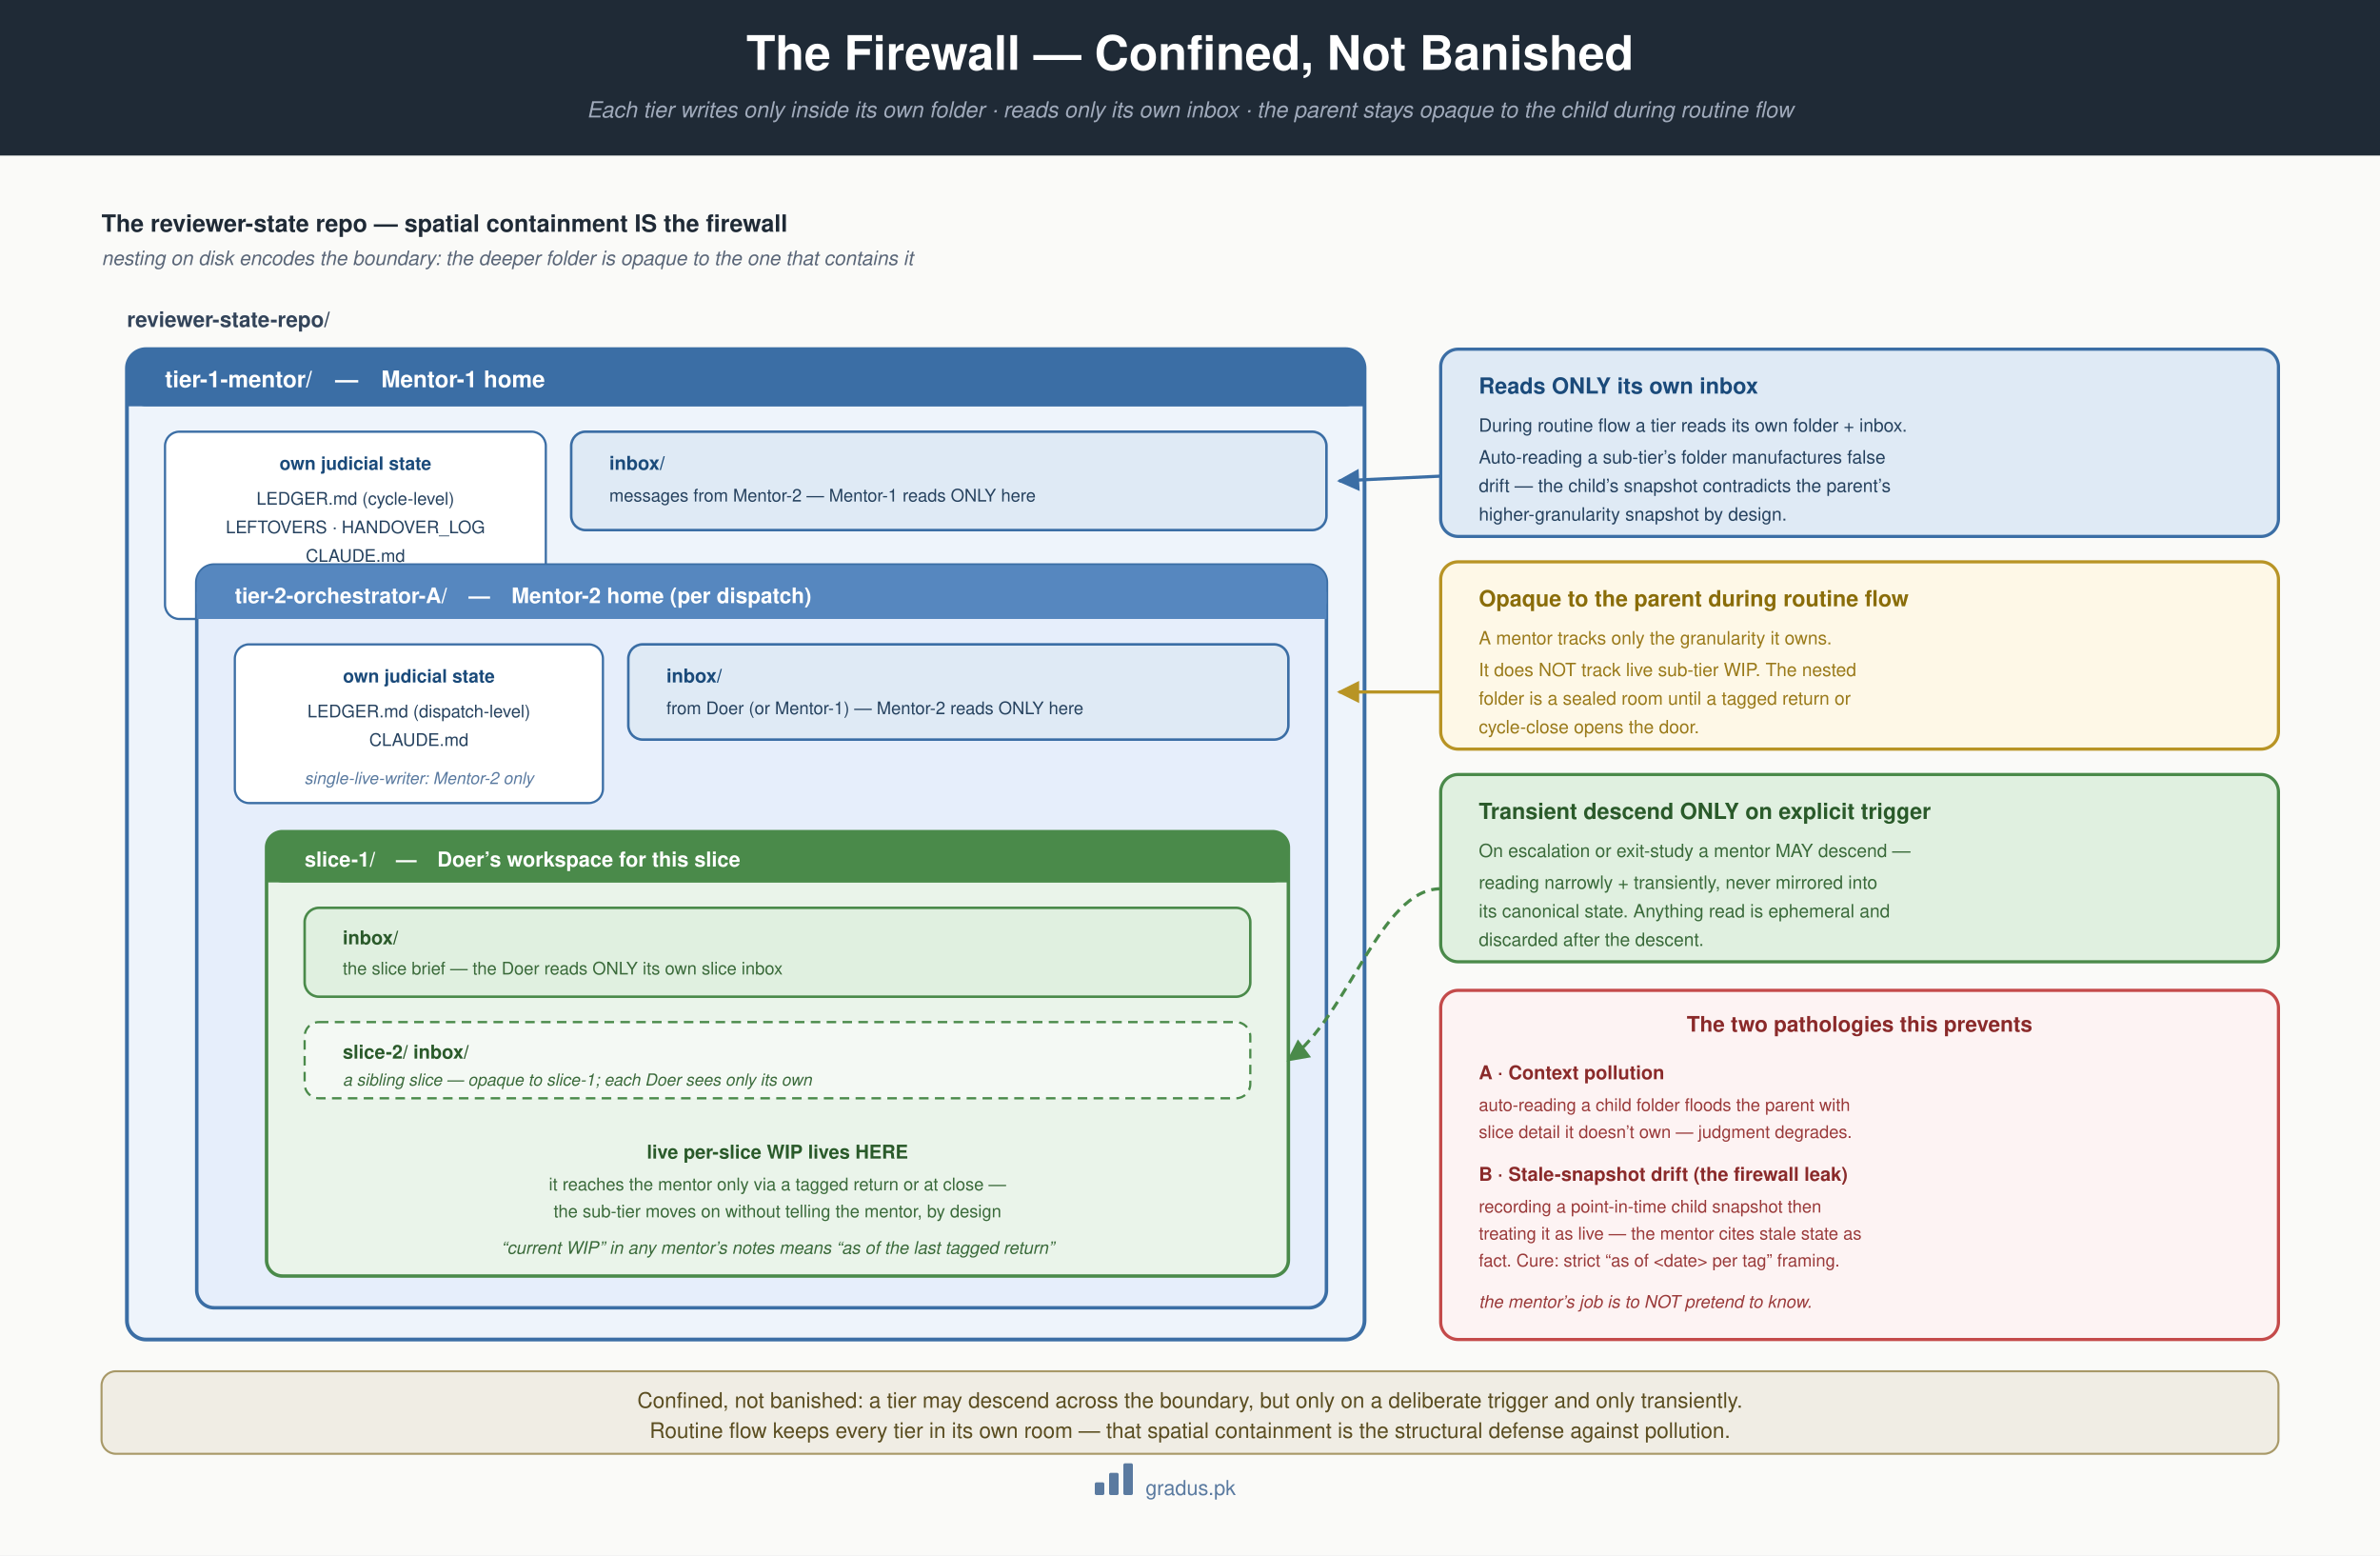
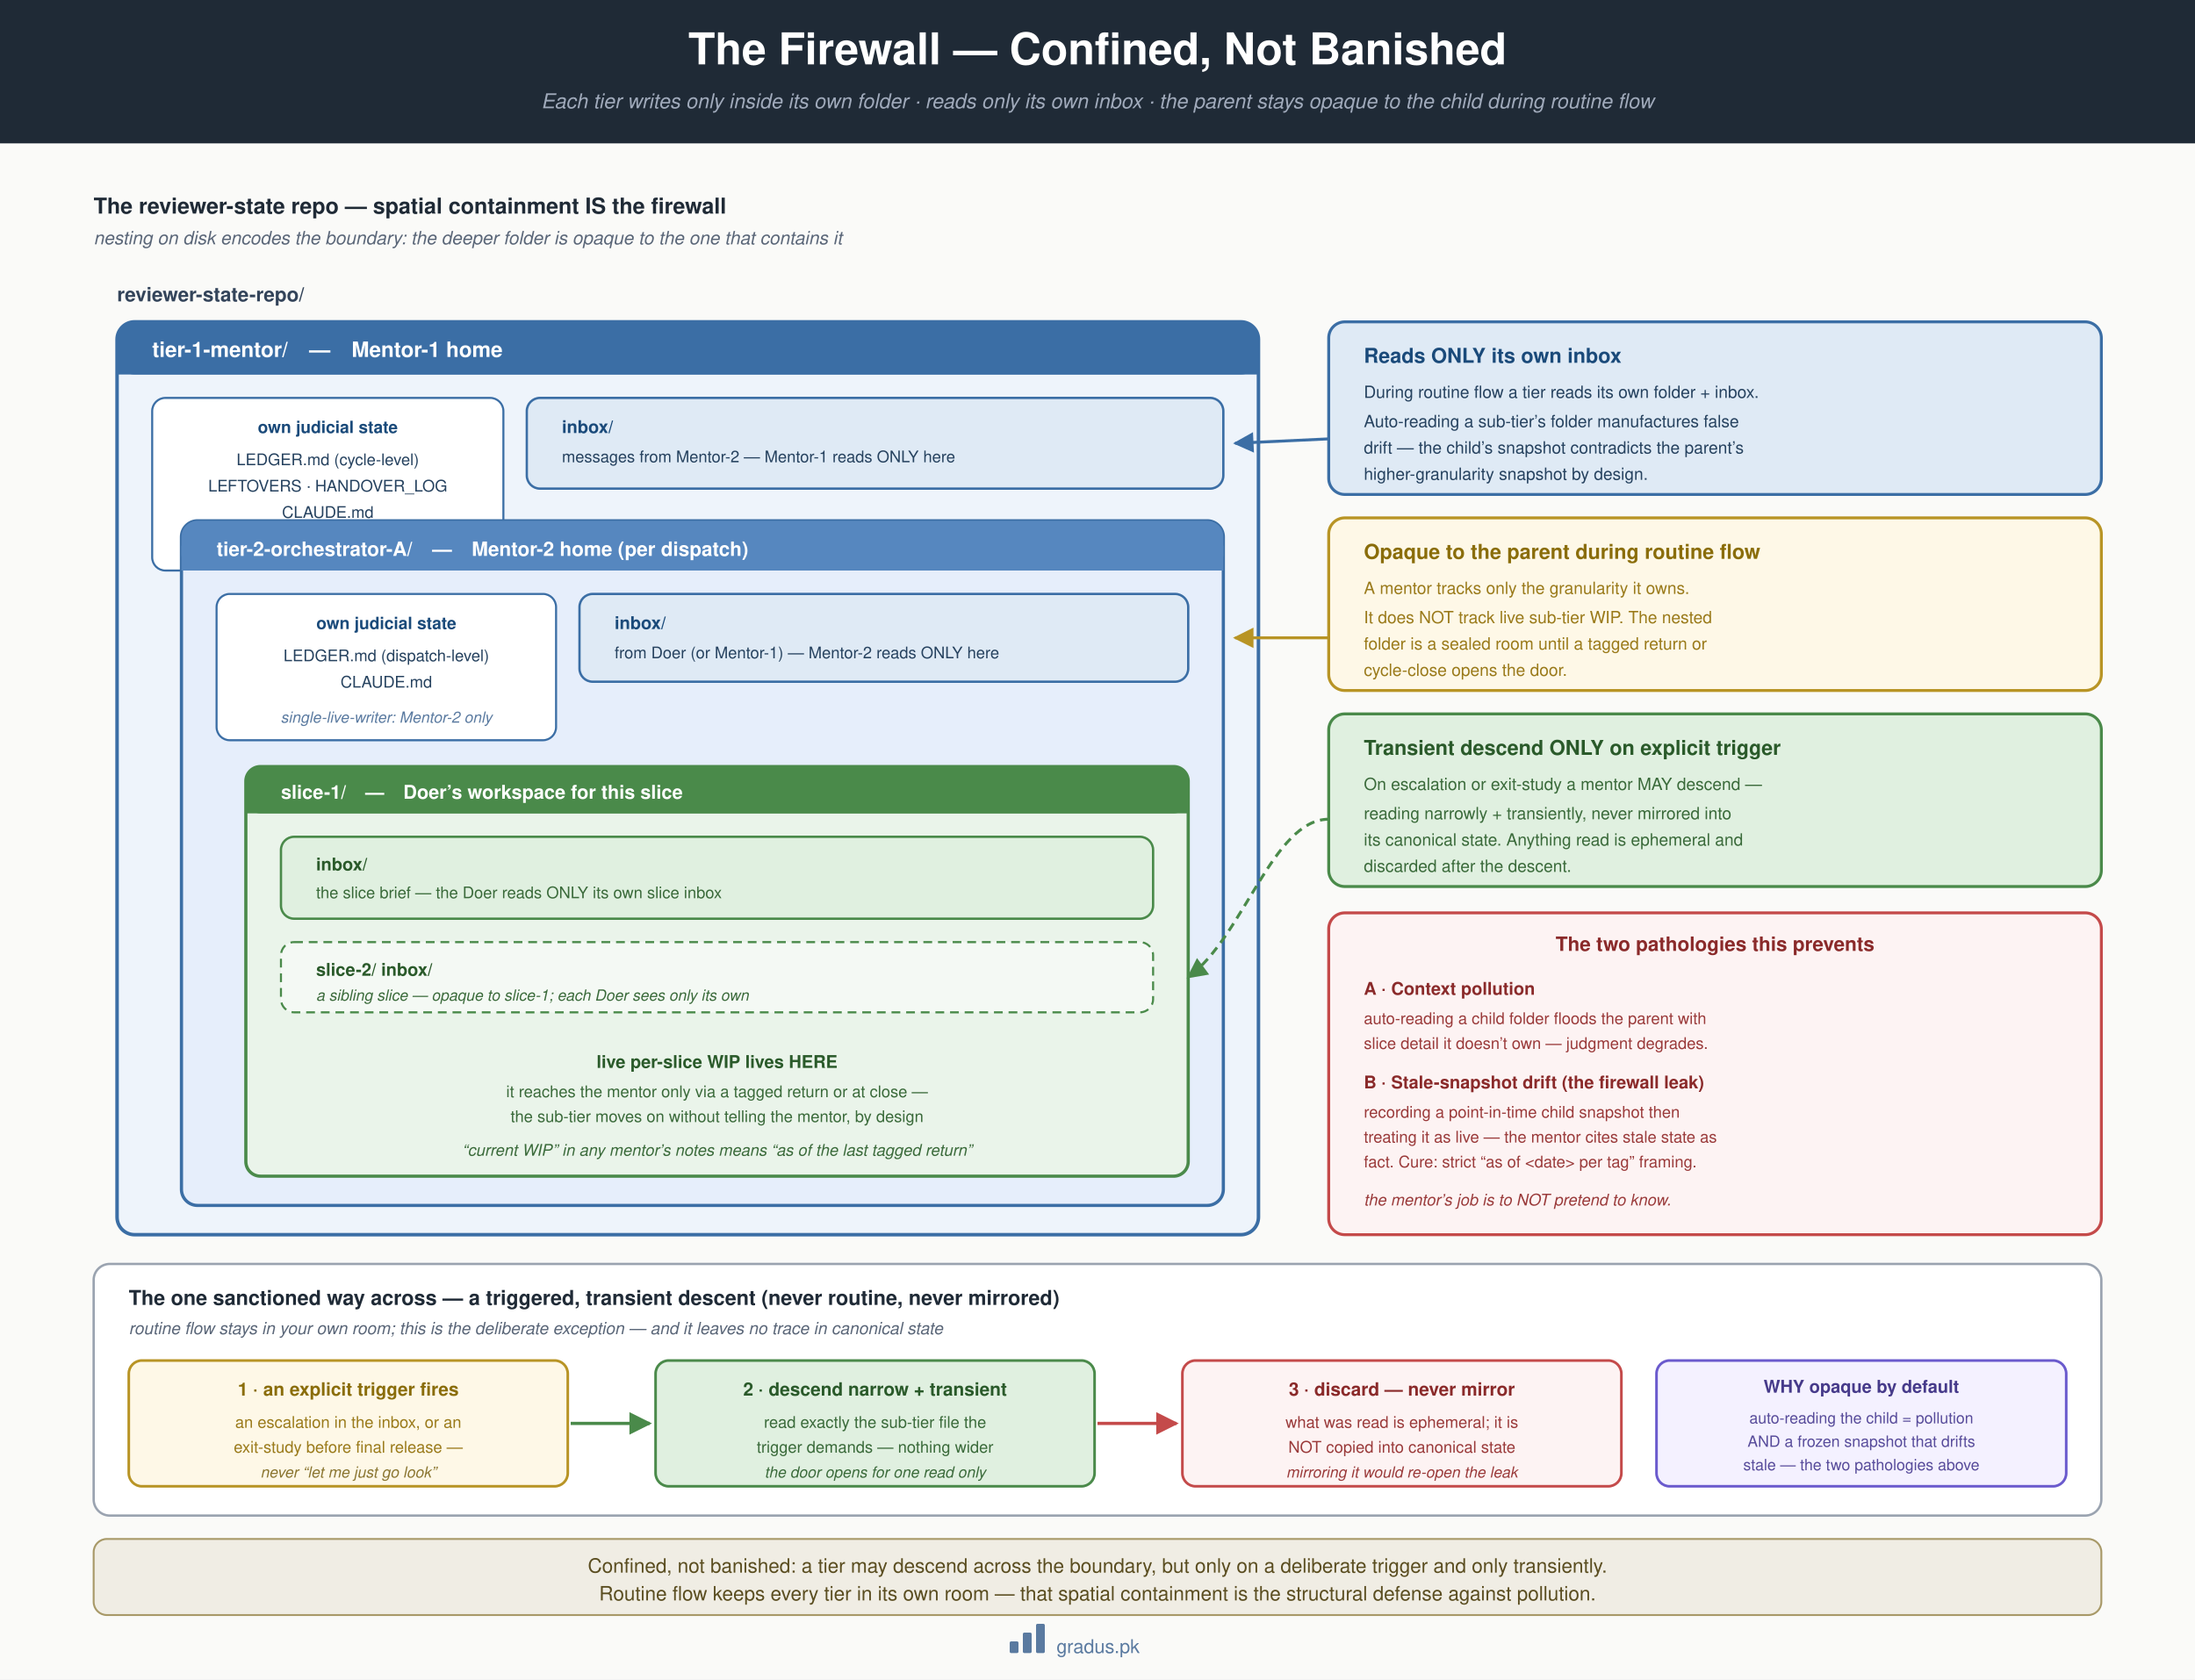
- <svg xmlns="http://www.w3.org/2000/svg" xmlns:xlink="http://www.w3.org/1999/xlink" viewBox="0 0 1500 980" font-family="-apple-system, BlinkMacSystemFont, 'Segoe UI', Helvetica, Arial, sans-serif">
+ <svg xmlns="http://www.w3.org/2000/svg" xmlns:xlink="http://www.w3.org/1999/xlink" viewBox="0 0 1500 1148" font-family="-apple-system, BlinkMacSystemFont, 'Segoe UI', Helvetica, Arial, sans-serif">
  <defs>
    <marker id="agreen" viewBox="0 0 10 10" refX="9" refY="5" markerWidth="7" markerHeight="7" orient="auto-start-reverse">
      <path d="M0,0 L10,5 L0,10 z" fill="#4a8a4a" />
    </marker>
    <marker id="ablue" viewBox="0 0 10 10" refX="9" refY="5" markerWidth="7" markerHeight="7" orient="auto-start-reverse">
      <path d="M0,0 L10,5 L0,10 z" fill="#3b6ea5" />
    </marker>
    <marker id="aamber" viewBox="0 0 10 10" refX="9" refY="5" markerWidth="7" markerHeight="7" orient="auto-start-reverse">
      <path d="M0,0 L10,5 L0,10 z" fill="#b89425" />
    </marker>
    <marker id="ared" viewBox="0 0 10 10" refX="9" refY="5" markerWidth="7" markerHeight="7" orient="auto-start-reverse">
      <path d="M0,0 L10,5 L0,10 z" fill="#c44a4a" />
    </marker>
  </defs>
-   <rect width="1500" height="980" fill="#fafaf8" />
+   <rect width="1500" height="1148" fill="#fafaf8" />
  <rect x="0" y="0" width="1500" height="98" fill="#1f2a36" />
  <text x="750" y="44" text-anchor="middle" font-size="30" font-weight="700" fill="#ffffff">The Firewall — Confined, Not Banished</text>
  <text x="750" y="74" text-anchor="middle" font-size="14" fill="#a0aabb" font-style="italic">Each tier writes only inside its own folder · reads only its own inbox · the parent stays opaque to the child during routine flow</text>
  <text x="64" y="146" font-size="15" font-weight="700" fill="#1f2a36">The reviewer-state repo — spatial containment IS the firewall</text>
  <text x="64" y="167" font-size="12.5" fill="#5a6678" font-style="italic">nesting on disk encodes the boundary: the deeper folder is opaque to the one that contains it</text>
  <text x="80" y="206" font-size="13.5" font-weight="700" fill="#33445a">reviewer-state-repo/</text>
  <rect x="80" y="220" width="780" height="624" rx="12" fill="#eef4fb" stroke="#3b6ea5" stroke-width="2.4" />
  <rect x="80" y="220" width="780" height="36" rx="12" fill="#3b6ea5" />
  <rect x="80" y="238" width="780" height="18" fill="#3b6ea5" />
  <text x="104" y="244" font-size="14.5" font-weight="700" fill="#ffffff">tier-1-mentor/ — Mentor-1 home</text>
  <rect x="104" y="272" width="240" height="118" rx="9" fill="#ffffff" stroke="#3b6ea5" stroke-width="1.4" />
  <text x="224" y="296" text-anchor="middle" font-size="11.5" font-weight="700" fill="#1a4a7a">own judicial state</text>
  <text x="224" y="318" text-anchor="middle" font-size="11" fill="#26425f">LEDGER.md (cycle-level)</text>
  <text x="224" y="336" text-anchor="middle" font-size="11" fill="#26425f">LEFTOVERS · HANDOVER_LOG</text>
  <text x="224" y="354" text-anchor="middle" font-size="11" fill="#26425f">CLAUDE.md</text>
  <text x="224" y="378" text-anchor="middle" font-size="10.5" fill="#5a7aa0" font-style="italic">single-live-writer: Mentor-1 only</text>
  <rect x="360" y="272" width="476" height="62" rx="9" fill="#dfeaf5" stroke="#3b6ea5" stroke-width="1.6" />
  <text x="384" y="296" font-size="12" font-weight="700" fill="#1a4a7a">inbox/</text>
  <text x="384" y="316" font-size="11" fill="#26425f">messages from Mentor-2 — Mentor-1 reads ONLY here</text>
  <rect x="124" y="356" width="712" height="468" rx="11" fill="#e6eefb" stroke="#3b6ea5" stroke-width="2.2" />
  <rect x="124" y="356" width="712" height="34" rx="11" fill="#5687bf" />
  <rect x="124" y="373" width="712" height="17" fill="#5687bf" />
  <text x="148" y="380" font-size="13.5" font-weight="700" fill="#ffffff">tier-2-orchestrator-A/ — Mentor-2 home (per dispatch)</text>
  <rect x="148" y="406" width="232" height="100" rx="9" fill="#ffffff" stroke="#3b6ea5" stroke-width="1.4" />
  <text x="264" y="430" text-anchor="middle" font-size="11.5" font-weight="700" fill="#1a4a7a">own judicial state</text>
  <text x="264" y="452" text-anchor="middle" font-size="11" fill="#26425f">LEDGER.md (dispatch-level)</text>
  <text x="264" y="470" text-anchor="middle" font-size="11" fill="#26425f">CLAUDE.md</text>
  <text x="264" y="494" text-anchor="middle" font-size="10.5" fill="#5a7aa0" font-style="italic">single-live-writer: Mentor-2 only</text>
  <rect x="396" y="406" width="416" height="60" rx="9" fill="#dfeaf5" stroke="#3b6ea5" stroke-width="1.6" />
  <text x="420" y="430" font-size="12" font-weight="700" fill="#1a4a7a">inbox/</text>
  <text x="420" y="450" font-size="11" fill="#26425f">from Doer (or Mentor-1) — Mentor-2 reads ONLY here</text>
  <rect x="168" y="524" width="644" height="280" rx="10" fill="#eaf4ea" stroke="#4a8a4a" stroke-width="2.2" />
  <rect x="168" y="524" width="644" height="32" rx="10" fill="#4a8a4a" />
  <rect x="168" y="540" width="644" height="16" fill="#4a8a4a" />
  <text x="192" y="546" font-size="13" font-weight="700" fill="#ffffff">slice-1/ — Doer’s workspace for this slice</text>
  <rect x="192" y="572" width="596" height="56" rx="9" fill="#e0f0e0" stroke="#4a8a4a" stroke-width="1.6" />
  <text x="216" y="595" font-size="12" font-weight="700" fill="#2a5a2a">inbox/</text>
  <text x="216" y="614" font-size="11" fill="#3a6a3a">the slice brief — the Doer reads ONLY its own slice inbox</text>
  <rect x="192" y="644" width="596" height="48" rx="9" fill="#f4f9f4" stroke="#4a8a4a" stroke-width="1.4" stroke-dasharray="6 4" />
  <text x="216" y="667" font-size="12" font-weight="700" fill="#2a5a2a">slice-2/ inbox/</text>
  <text x="216" y="684" font-size="10.5" fill="#3a6a3a" font-style="italic">a sibling slice — opaque to slice-1; each Doer sees only its own</text>
  <text x="490" y="730" text-anchor="middle" font-size="12" font-weight="700" fill="#2a5a2a">live per-slice WIP lives HERE</text>
  <text x="490" y="750" text-anchor="middle" font-size="11" fill="#3a6a3a">it reaches the mentor only via a tagged return or at close —</text>
  <text x="490" y="767" text-anchor="middle" font-size="11" fill="#3a6a3a">the sub-tier moves on without telling the mentor, by design</text>
  <text x="490" y="790" text-anchor="middle" font-size="11" fill="#3a6a3a" font-style="italic">“current WIP” in any mentor’s notes means “as of the last tagged return”</text>
  <rect x="908" y="220" width="528" height="118" rx="11" fill="#dfeaf5" stroke="#3b6ea5" stroke-width="2" />
  <text x="932" y="248" font-size="14" font-weight="700" fill="#1a4a7a">Reads ONLY its own inbox</text>
  <text x="932" y="272" font-size="11.5" fill="#26425f">During routine flow a tier reads its own folder + inbox.</text>
  <text x="932" y="292" font-size="11.5" fill="#26425f">Auto-reading a sub-tier’s folder manufactures false</text>
  <text x="932" y="310" font-size="11.5" fill="#26425f">drift — the child’s snapshot contradicts the parent’s</text>
  <text x="932" y="328" font-size="11.5" fill="#26425f">higher-granularity snapshot by design.</text>
  <line x1="908" y1="300" x2="844" y2="303" stroke="#3b6ea5" stroke-width="2" marker-end="url(#ablue)" />
  <rect x="908" y="354" width="528" height="118" rx="11" fill="#fef8e7" stroke="#b89425" stroke-width="2" />
  <text x="932" y="382" font-size="14" font-weight="700" fill="#8a6d0a">Opaque to the parent during routine flow</text>
  <text x="932" y="406" font-size="11.5" fill="#9a7a1a">A mentor tracks only the granularity it owns.</text>
  <text x="932" y="426" font-size="11.5" fill="#9a7a1a">It does NOT track live sub-tier WIP. The nested</text>
  <text x="932" y="444" font-size="11.5" fill="#9a7a1a">folder is a sealed room until a tagged return or</text>
  <text x="932" y="462" font-size="11.5" fill="#9a7a1a">cycle-close opens the door.</text>
  <line x1="908" y1="436" x2="844" y2="436" stroke="#b89425" stroke-width="2" marker-end="url(#aamber)" />
  <rect x="908" y="488" width="528" height="118" rx="11" fill="#e0f0e0" stroke="#4a8a4a" stroke-width="2" />
  <text x="932" y="516" font-size="14" font-weight="700" fill="#2a5a2a">Transient descend ONLY on explicit trigger</text>
  <text x="932" y="540" font-size="11.5" fill="#3a6a3a">On escalation or exit-study a mentor MAY descend —</text>
  <text x="932" y="560" font-size="11.5" fill="#3a6a3a">reading narrowly + transiently, never mirrored into</text>
  <text x="932" y="578" font-size="11.5" fill="#3a6a3a">its canonical state. Anything read is ephemeral and</text>
  <text x="932" y="596" font-size="11.5" fill="#3a6a3a">discarded after the descent.</text>
  <path d="M908,560 C870,560 850,640 812,668" fill="none" stroke="#4a8a4a" stroke-width="2" stroke-dasharray="6 4" marker-end="url(#agreen)" />
  <rect x="908" y="624" width="528" height="220" rx="11" fill="#fdf3f3" stroke="#c44a4a" stroke-width="2" />
  <text x="1172" y="650" text-anchor="middle" font-size="13.5" font-weight="700" fill="#8a2a2a">The two pathologies this prevents</text>
  <text x="932" y="680" font-size="12" font-weight="700" fill="#8a2a2a">A · Context pollution</text>
  <text x="932" y="700" font-size="11" fill="#9a3a3a">auto-reading a child folder floods the parent with</text>
  <text x="932" y="717" font-size="11" fill="#9a3a3a">slice detail it doesn’t own — judgment degrades.</text>
  <text x="932" y="744" font-size="12" font-weight="700" fill="#8a2a2a">B · Stale-snapshot drift (the firewall leak)</text>
  <text x="932" y="764" font-size="11" fill="#9a3a3a">recording a point-in-time child snapshot then</text>
  <text x="932" y="781" font-size="11" fill="#9a3a3a">treating it as live — the mentor cites stale state as</text>
  <text x="932" y="798" font-size="11" fill="#9a3a3a">fact. Cure: strict “as of &lt;date&gt; per tag” framing.</text>
  <text x="932" y="824" font-size="11" fill="#9a3a3a" font-style="italic">the mentor’s job is to NOT pretend to know.</text>
-   <rect x="64" y="864" width="1372" height="52" rx="9" fill="#f0ede4" stroke="#a89968" stroke-width="1.3" />
-   <text x="750" y="887" text-anchor="middle" font-size="13.5" fill="#5a4d20">Confined, not banished: a tier may descend across the boundary, but only on a deliberate trigger and only transiently.</text>
-   <text x="750" y="906" text-anchor="middle" font-size="13.5" fill="#5a4d20">Routine flow keeps every tier in its own room — that spatial containment is the structural defense against pollution.</text>
+   <rect x="64" y="864" width="1372" height="172" rx="11" fill="#ffffff" stroke="#9aa3b0" stroke-width="1.6" />
+   <text x="88" y="892" font-size="14" font-weight="700" fill="#1f2a36">The one sanctioned way across — a triggered, transient descent (never routine, never mirrored)</text>
+   <text x="88" y="912" font-size="11.5" fill="#5a6678" font-style="italic">routine flow stays in your own room; this is the deliberate exception — and it leaves no trace in canonical state</text>
+   <rect x="88" y="930" width="300" height="86" rx="9" fill="#fef8e7" stroke="#b89425" stroke-width="1.8" />
+   <text x="238" y="954" text-anchor="middle" font-size="12.5" font-weight="700" fill="#8a6d0a">1 · an explicit trigger fires</text>
+   <text x="238" y="976" text-anchor="middle" font-size="11" fill="#9a7a1a">an escalation in the inbox, or an</text>
+   <text x="238" y="993" text-anchor="middle" font-size="11" fill="#9a7a1a">exit-study before final release —</text>
+   <text x="238" y="1010" text-anchor="middle" font-size="10.5" fill="#8a7530" font-style="italic">never “let me just go look”</text>
+   <rect x="448" y="930" width="300" height="86" rx="9" fill="#e0f0e0" stroke="#4a8a4a" stroke-width="1.8" />
+   <text x="598" y="954" text-anchor="middle" font-size="12.5" font-weight="700" fill="#2a5a2a">2 · descend narrow + transient</text>
+   <text x="598" y="976" text-anchor="middle" font-size="11" fill="#3a6a3a">read exactly the sub-tier file the</text>
+   <text x="598" y="993" text-anchor="middle" font-size="11" fill="#3a6a3a">trigger demands — nothing wider</text>
+   <text x="598" y="1010" text-anchor="middle" font-size="10.5" fill="#3a6a3a" font-style="italic">the door opens for one read only</text>
+   <rect x="808" y="930" width="300" height="86" rx="9" fill="#fdf3f3" stroke="#c44a4a" stroke-width="1.8" />
+   <text x="958" y="954" text-anchor="middle" font-size="12.5" font-weight="700" fill="#8a2a2a">3 · discard — never mirror</text>
+   <text x="958" y="976" text-anchor="middle" font-size="11" fill="#9a3a3a">what was read is ephemeral; it is</text>
+   <text x="958" y="993" text-anchor="middle" font-size="11" fill="#9a3a3a">NOT copied into canonical state</text>
+   <text x="958" y="1010" text-anchor="middle" font-size="10.5" fill="#9a3a3a" font-style="italic">mirroring it would re-open the leak</text>
+   <rect x="1132" y="930" width="280" height="86" rx="9" fill="#f4f1ff" stroke="#6a5acd" stroke-width="1.8" />
+   <text x="1272" y="952" text-anchor="middle" font-size="12" font-weight="700" fill="#463a8a">WHY opaque by default</text>
+   <text x="1272" y="973" text-anchor="middle" font-size="10.6" fill="#574b9a">auto-reading the child = pollution</text>
+   <text x="1272" y="989" text-anchor="middle" font-size="10.6" fill="#574b9a">AND a frozen snapshot that drifts</text>
+   <text x="1272" y="1005" text-anchor="middle" font-size="10.6" fill="#574b9a">stale — the two pathologies above</text>
+   <line x1="390" y1="973" x2="444" y2="973" stroke="#4a8a4a" stroke-width="2.2" marker-end="url(#agreen)" />
+   <line x1="750" y1="973" x2="804" y2="973" stroke="#c44a4a" stroke-width="2.2" marker-end="url(#ared)" />
+   <rect x="64" y="1052" width="1372" height="52" rx="9" fill="#f0ede4" stroke="#a89968" stroke-width="1.3" />
+   <text x="750" y="1075" text-anchor="middle" font-size="13.5" fill="#5a4d20">Confined, not banished: a tier may descend across the boundary, but only on a deliberate trigger and only transiently.</text>
+   <text x="750" y="1094" text-anchor="middle" font-size="13.5" fill="#5a4d20">Routine flow keeps every tier in its own room — that spatial containment is the structural defense against pollution.</text>
  <a href="https://gradus.pk" xlink:href="https://gradus.pk" target="_blank">
    <g fill="#5a7aa0">
-       <rect x="690" y="934" width="6" height="8" rx="1" />
-       <rect x="699" y="928" width="6" height="14" rx="1" />
-       <rect x="708" y="922" width="6" height="20" rx="1" />
+       <rect x="690" y="1122" width="6" height="8" rx="1" />
+       <rect x="699" y="1116" width="6" height="14" rx="1" />
+       <rect x="708" y="1110" width="6" height="20" rx="1" />
    </g>
-     <text x="722" y="942" font-size="13" fill="#5a7aa0">gradus.pk</text>
+     <text x="722" y="1130" font-size="13" fill="#5a7aa0">gradus.pk</text>
  </a>
</svg>
